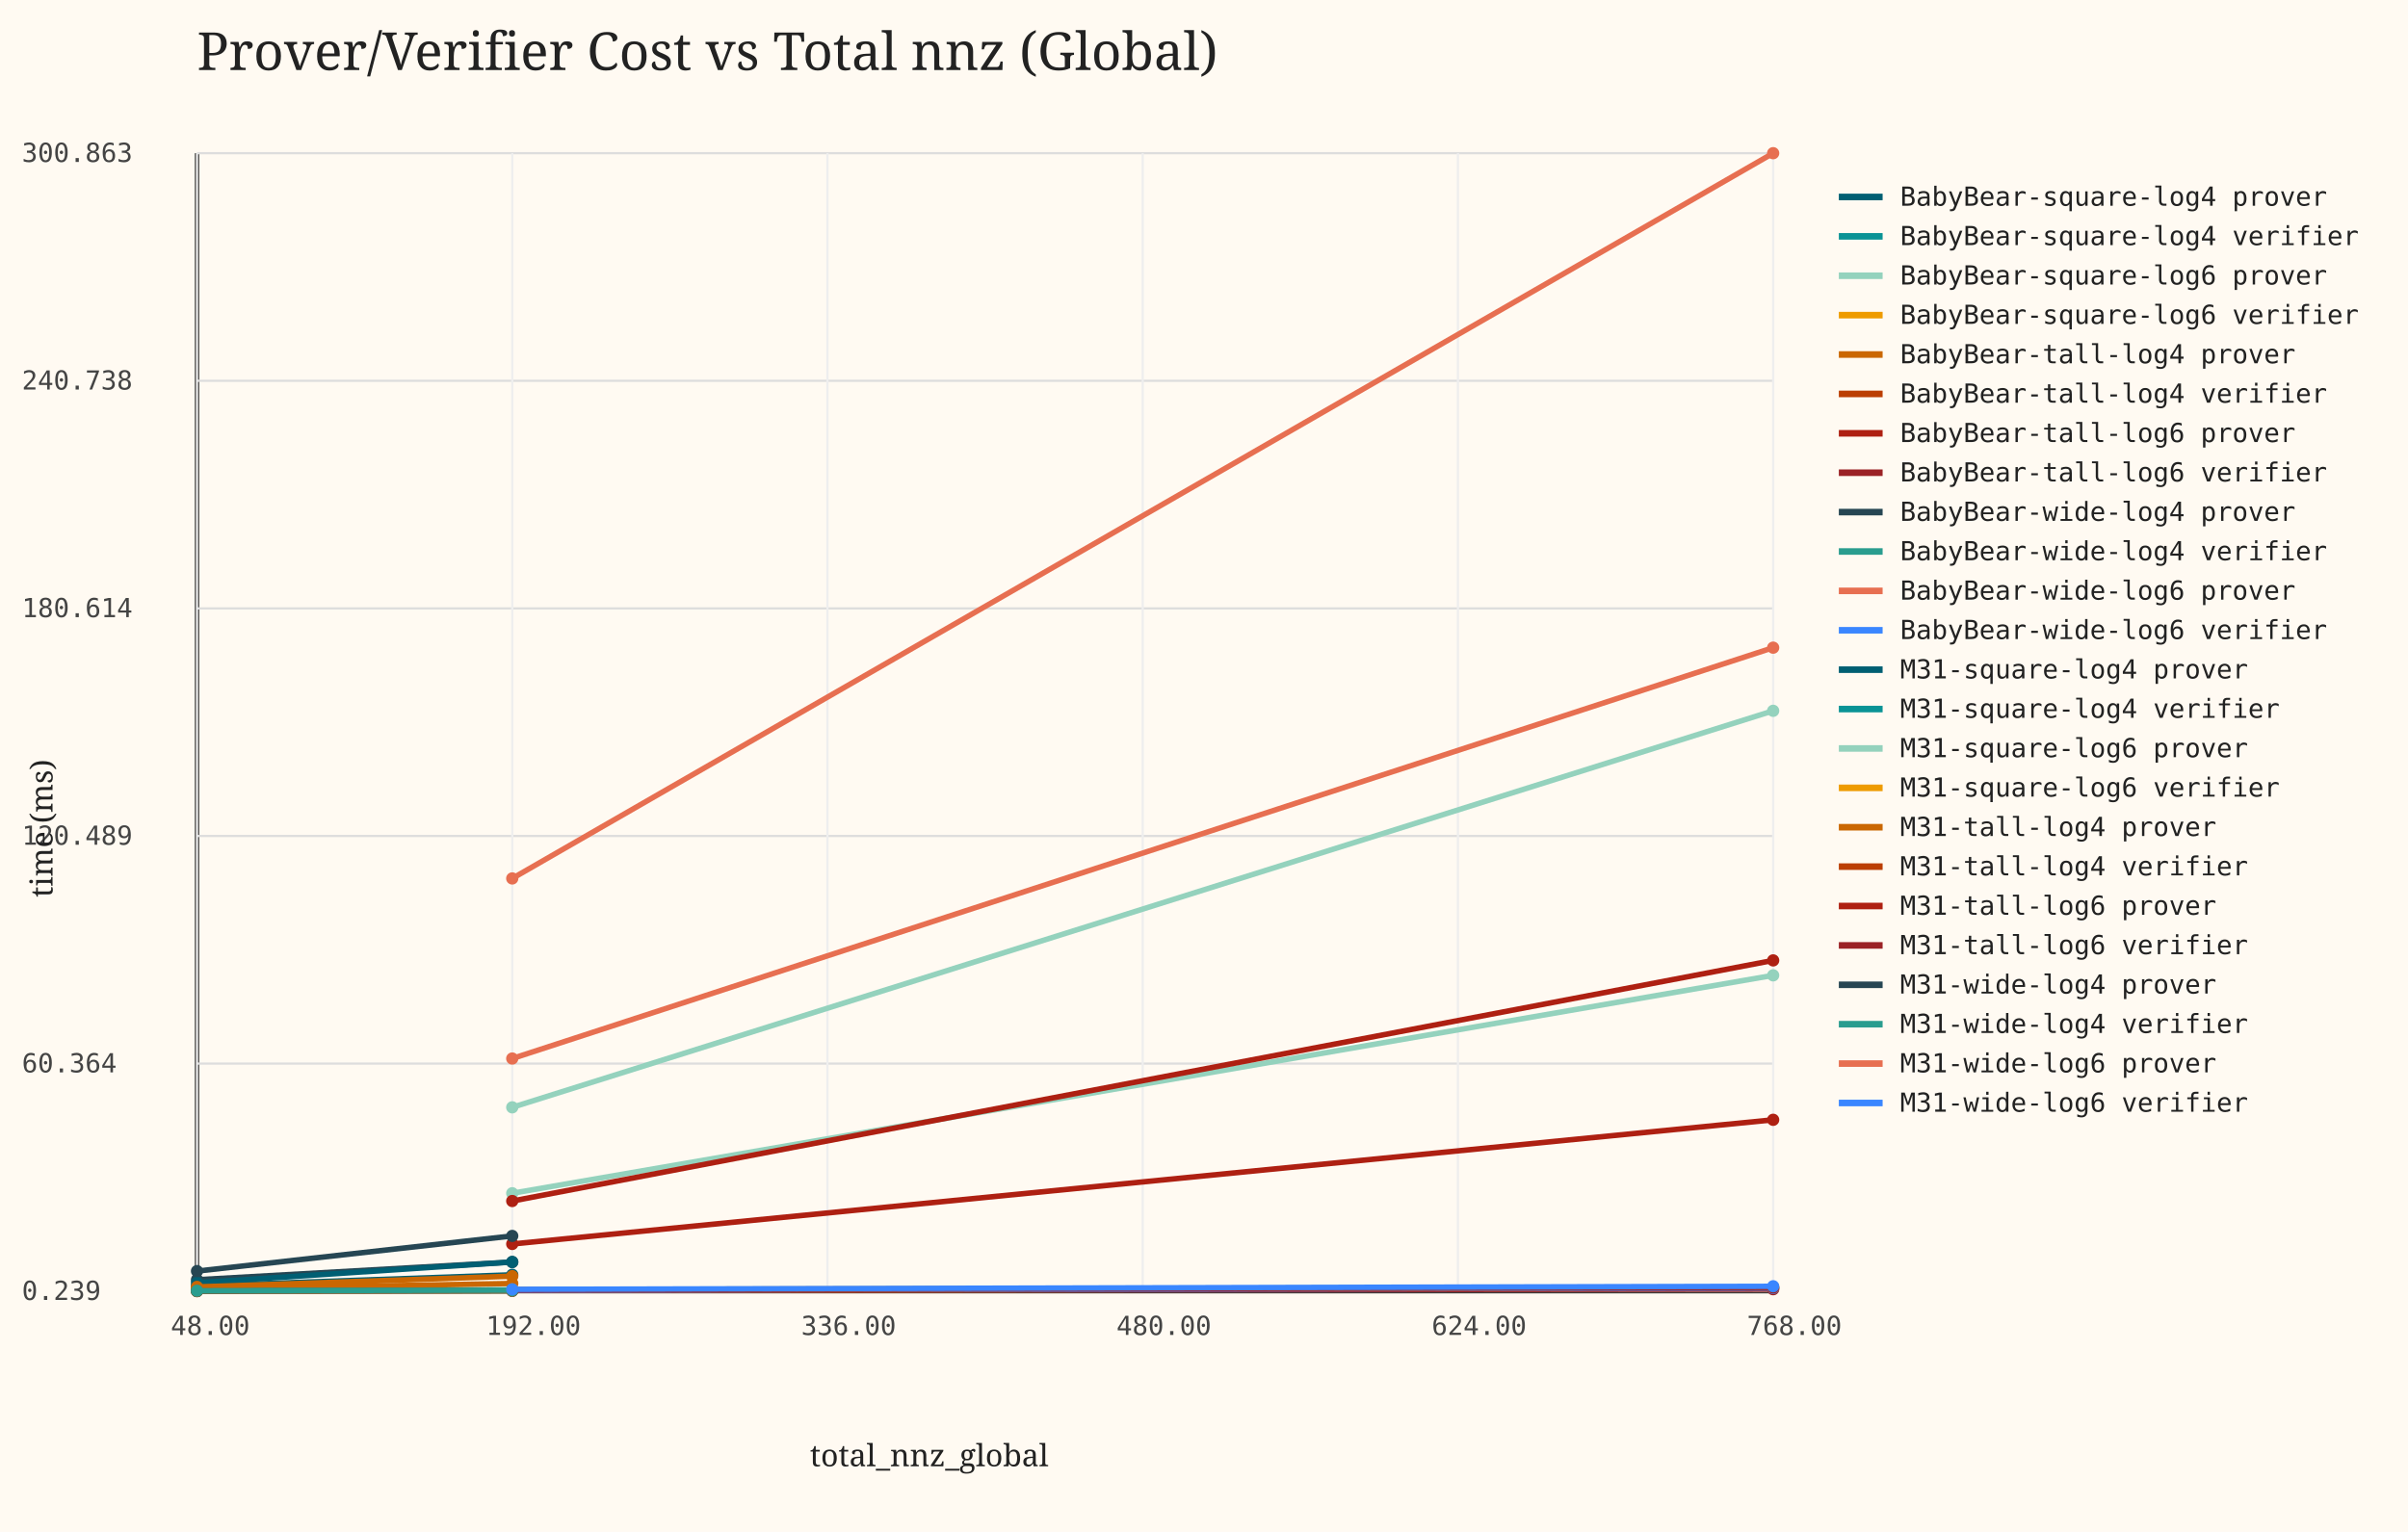
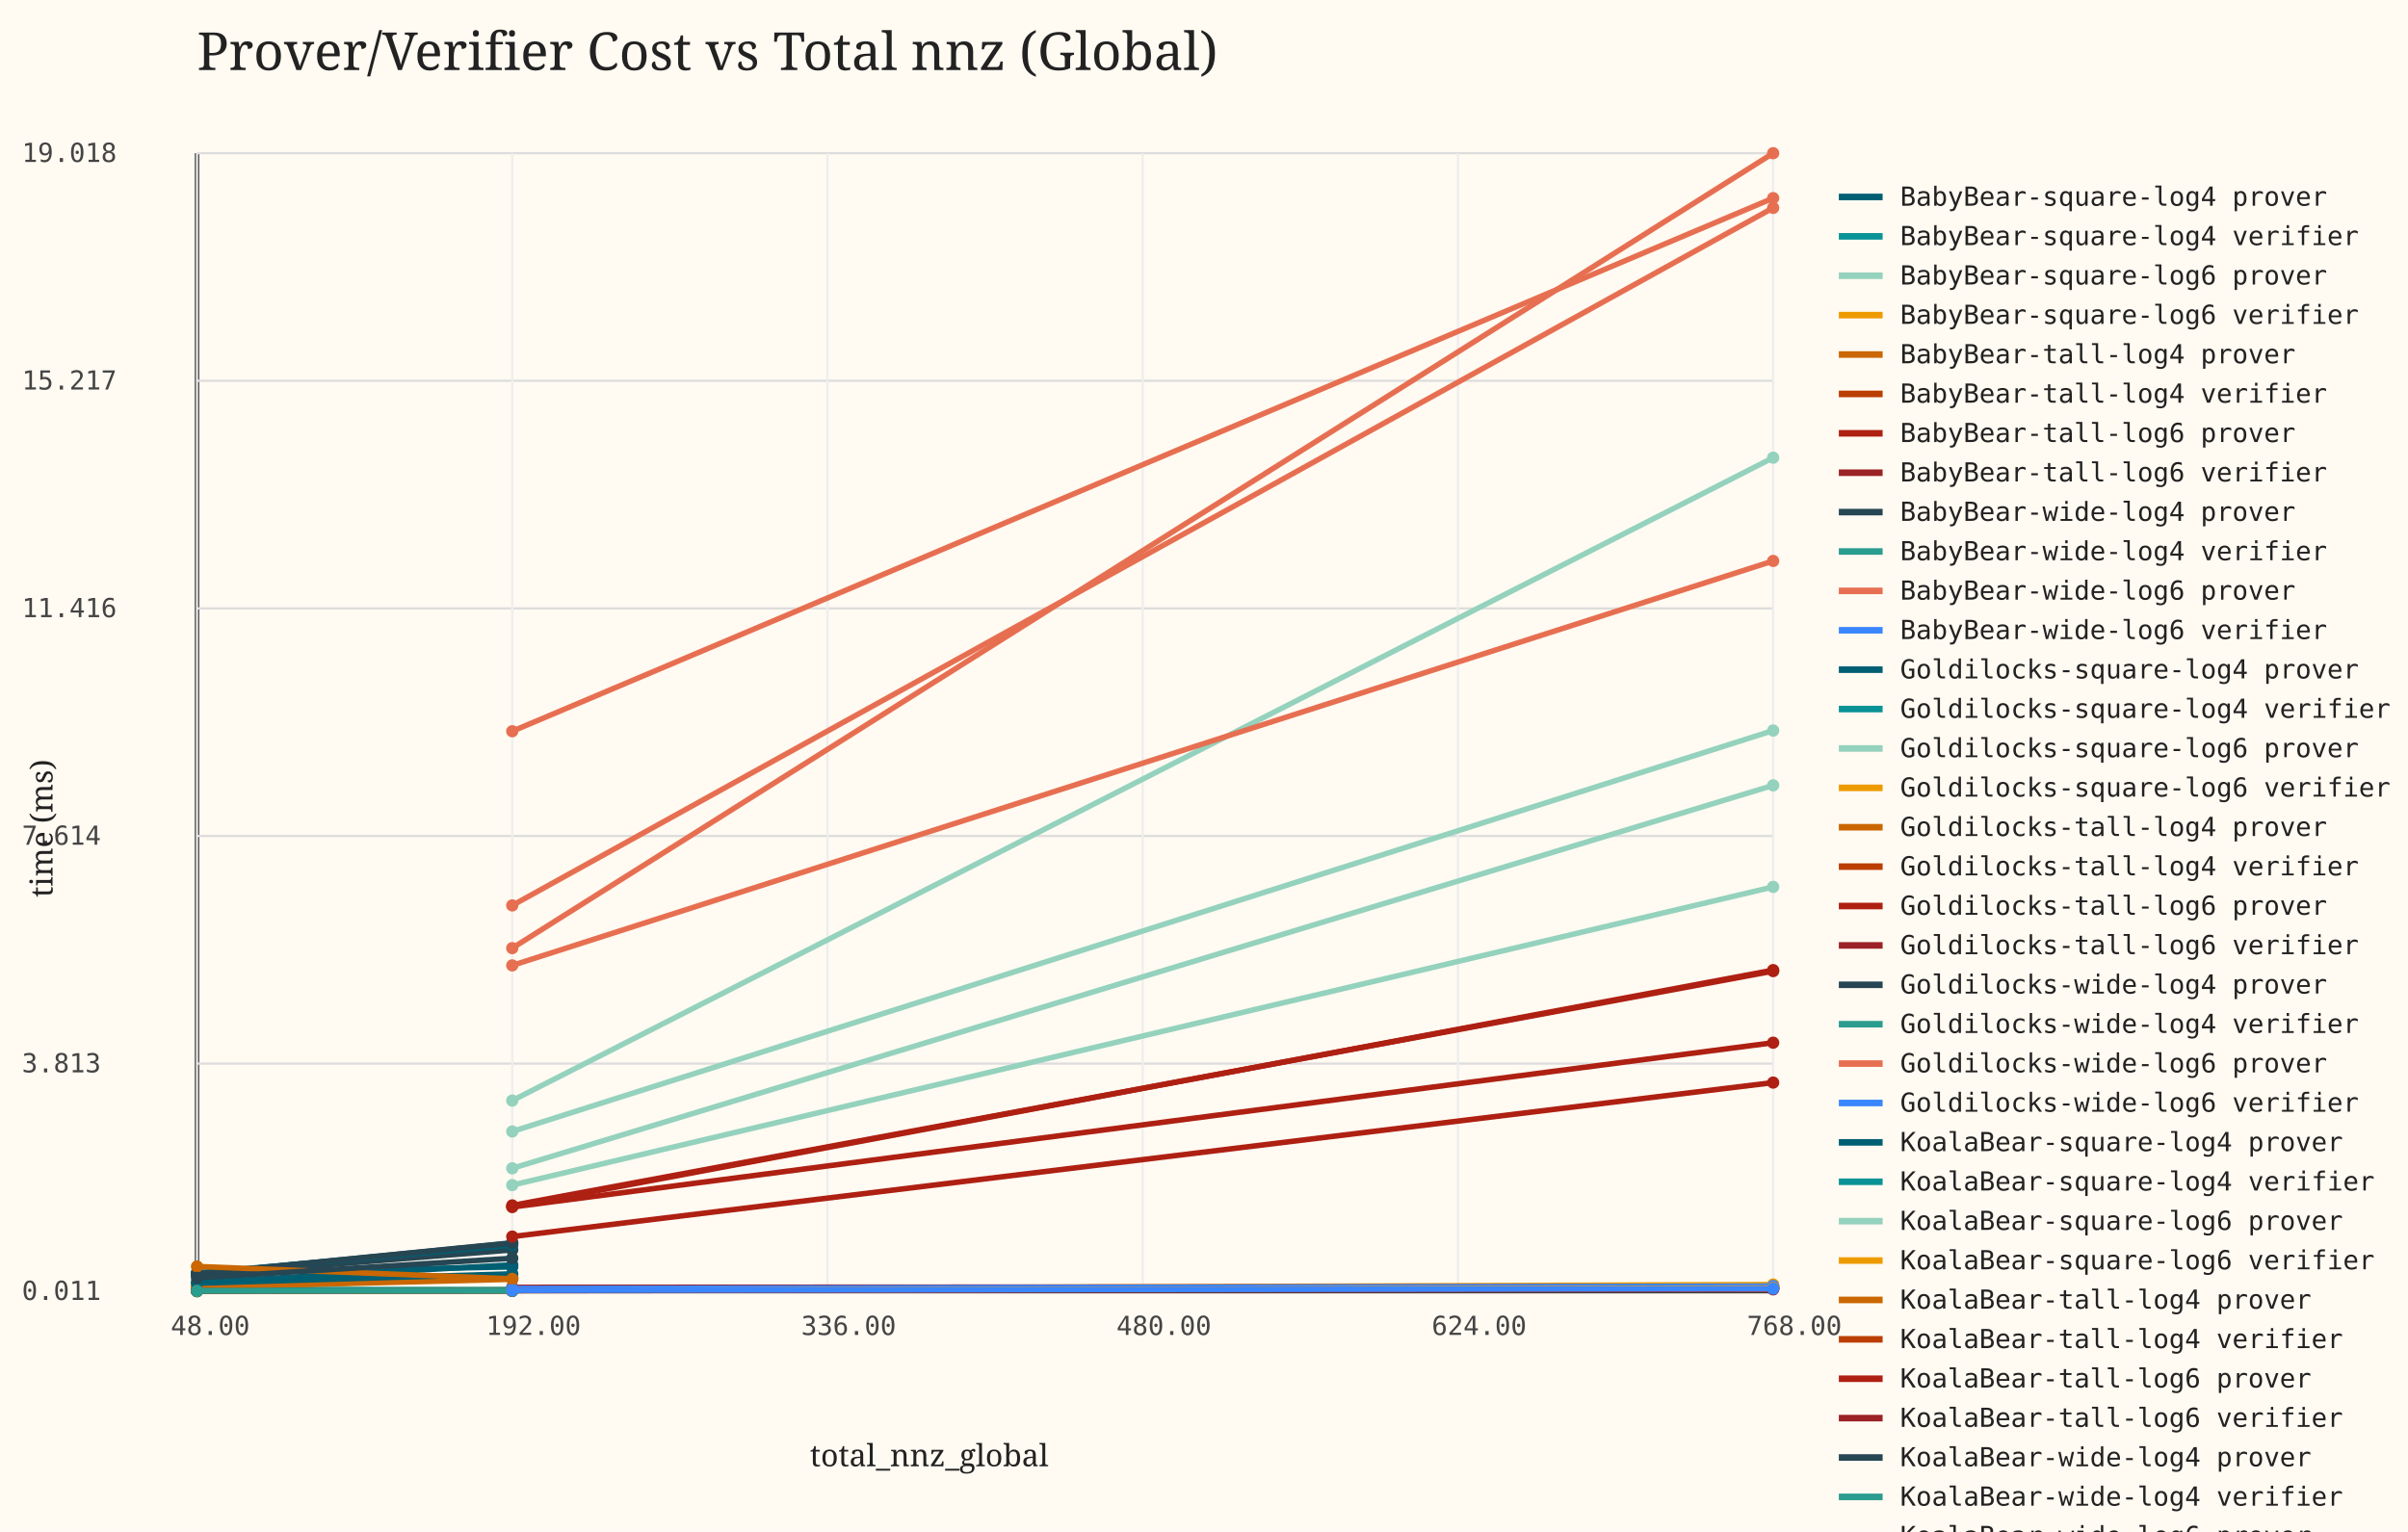
<svg xmlns="http://www.w3.org/2000/svg" width="1100" height="700" viewBox="0 0 1100 700">
  <rect x="0" y="0" width="1100" height="700" fill="#fffaf2" />
  <text x="90.0" y="32" font-size="24" fill="#222" font-family="Georgia">Prover/Verifier Cost vs Total nnz (Global)</text>
  <line x1="90" y1="70" x2="90" y2="590" stroke="#333" stroke-width="2" />
  <line x1="90" y1="590" x2="810" y2="590" stroke="#333" stroke-width="2" />
  <line x1="90" y1="590.00" x2="810" y2="590.00" stroke="#ddd" stroke-width="1" />
-   <text x="10" y="594.00" font-size="12" fill="#444" font-family="monospace">0.239</text>
+   <text x="10" y="594.00" font-size="12" fill="#444" font-family="monospace">0.011</text>
  <line x1="90" y1="486.00" x2="810" y2="486.00" stroke="#ddd" stroke-width="1" />
-   <text x="10" y="490.00" font-size="12" fill="#444" font-family="monospace">60.364</text>
+   <text x="10" y="490.00" font-size="12" fill="#444" font-family="monospace">3.813</text>
  <line x1="90" y1="382.00" x2="810" y2="382.00" stroke="#ddd" stroke-width="1" />
-   <text x="10" y="386.00" font-size="12" fill="#444" font-family="monospace">120.489</text>
+   <text x="10" y="386.00" font-size="12" fill="#444" font-family="monospace">7.614</text>
  <line x1="90" y1="278.00" x2="810" y2="278.00" stroke="#ddd" stroke-width="1" />
-   <text x="10" y="282.00" font-size="12" fill="#444" font-family="monospace">180.614</text>
+   <text x="10" y="282.00" font-size="12" fill="#444" font-family="monospace">11.416</text>
  <line x1="90" y1="174.00" x2="810" y2="174.00" stroke="#ddd" stroke-width="1" />
-   <text x="10" y="178.00" font-size="12" fill="#444" font-family="monospace">240.738</text>
+   <text x="10" y="178.00" font-size="12" fill="#444" font-family="monospace">15.217</text>
  <line x1="90" y1="70.00" x2="810" y2="70.00" stroke="#ddd" stroke-width="1" />
-   <text x="10" y="74.00" font-size="12" fill="#444" font-family="monospace">300.863</text>
+   <text x="10" y="74.00" font-size="12" fill="#444" font-family="monospace">19.018</text>
  <line x1="90.00" y1="70" x2="90.00" y2="590" stroke="#eee" stroke-width="1" />
  <text x="78.00" y="610" font-size="12" fill="#444" font-family="monospace">48.00</text>
  <line x1="234.00" y1="70" x2="234.00" y2="590" stroke="#eee" stroke-width="1" />
  <text x="222.00" y="610" font-size="12" fill="#444" font-family="monospace">192.00</text>
  <line x1="378.00" y1="70" x2="378.00" y2="590" stroke="#eee" stroke-width="1" />
  <text x="366.00" y="610" font-size="12" fill="#444" font-family="monospace">336.00</text>
  <line x1="522.00" y1="70" x2="522.00" y2="590" stroke="#eee" stroke-width="1" />
  <text x="510.00" y="610" font-size="12" fill="#444" font-family="monospace">480.00</text>
  <line x1="666.00" y1="70" x2="666.00" y2="590" stroke="#eee" stroke-width="1" />
  <text x="654.00" y="610" font-size="12" fill="#444" font-family="monospace">624.00</text>
  <line x1="810.00" y1="70" x2="810.00" y2="590" stroke="#eee" stroke-width="1" />
  <text x="798.00" y="610" font-size="12" fill="#444" font-family="monospace">768.00</text>
-   <path d="M 90.00 587.60 L 234.00 582.51" stroke="#005f73" stroke-width="2.5" fill="none" />
-   <circle cx="90.00" cy="587.60" r="2.8" fill="#005f73" />
-   <circle cx="234.00" cy="582.51" r="2.8" fill="#005f73" />
-   <path d="M 90.00 589.89 L 234.00 589.73" stroke="#0a9396" stroke-width="2.5" fill="none" />
-   <circle cx="90.00" cy="589.89" r="2.8" fill="#0a9396" />
-   <circle cx="234.00" cy="589.73" r="2.8" fill="#0a9396" />
-   <path d="M 234.00 545.25 L 810.00 445.68" stroke="#94d2bd" stroke-width="2.5" fill="none" />
-   <circle cx="234.00" cy="545.25" r="2.8" fill="#94d2bd" />
-   <circle cx="810.00" cy="445.68" r="2.8" fill="#94d2bd" />
-   <path d="M 234.00 589.58 L 810.00 588.89" stroke="#ee9b00" stroke-width="2.5" fill="none" />
+   <path d="M 90.00 585.98 L 234.00 577.95" stroke="#005f73" stroke-width="2.5" fill="none" />
+   <circle cx="90.00" cy="585.98" r="2.8" fill="#005f73" />
+   <circle cx="234.00" cy="577.95" r="2.8" fill="#005f73" />
+   <path d="M 90.00 589.84 L 234.00 589.68" stroke="#0a9396" stroke-width="2.5" fill="none" />
+   <circle cx="90.00" cy="589.84" r="2.8" fill="#0a9396" />
+   <circle cx="234.00" cy="589.68" r="2.8" fill="#0a9396" />
+   <path d="M 234.00 502.91 L 810.00 209.13" stroke="#94d2bd" stroke-width="2.5" fill="none" />
+   <circle cx="234.00" cy="502.91" r="2.8" fill="#94d2bd" />
+   <circle cx="810.00" cy="209.13" r="2.8" fill="#94d2bd" />
+   <path d="M 234.00 589.44 L 810.00 587.81" stroke="#ee9b00" stroke-width="2.5" fill="none" />
+   <circle cx="234.00" cy="589.44" r="2.8" fill="#ee9b00" />
+   <circle cx="810.00" cy="587.81" r="2.8" fill="#ee9b00" />
+   <path d="M 90.00 588.12 L 234.00 584.02" stroke="#ca6702" stroke-width="2.5" fill="none" />
+   <circle cx="90.00" cy="588.12" r="2.8" fill="#ca6702" />
+   <circle cx="234.00" cy="584.02" r="2.8" fill="#ca6702" />
+   <path d="M 90.00 589.94 L 234.00 589.78" stroke="#bb3e03" stroke-width="2.5" fill="none" />
+   <circle cx="90.00" cy="589.94" r="2.8" fill="#bb3e03" />
+   <circle cx="234.00" cy="589.78" r="2.8" fill="#bb3e03" />
+   <path d="M 234.00 551.37 L 810.00 443.29" stroke="#ae2012" stroke-width="2.5" fill="none" />
+   <circle cx="234.00" cy="551.37" r="2.8" fill="#ae2012" />
+   <circle cx="810.00" cy="443.29" r="2.8" fill="#ae2012" />
+   <path d="M 234.00 589.56 L 810.00 588.62" stroke="#9b2226" stroke-width="2.5" fill="none" />
+   <circle cx="234.00" cy="589.56" r="2.8" fill="#9b2226" />
+   <circle cx="810.00" cy="588.62" r="2.8" fill="#9b2226" />
+   <path d="M 90.00 582.15 L 234.00 567.88" stroke="#264653" stroke-width="2.5" fill="none" />
+   <circle cx="90.00" cy="582.15" r="2.8" fill="#264653" />
+   <circle cx="234.00" cy="567.88" r="2.8" fill="#264653" />
+   <path d="M 90.00 589.90 L 234.00 589.70" stroke="#2a9d8f" stroke-width="2.5" fill="none" />
+   <circle cx="90.00" cy="589.90" r="2.8" fill="#2a9d8f" />
+   <circle cx="234.00" cy="589.70" r="2.8" fill="#2a9d8f" />
+   <path d="M 234.00 334.14 L 810.00 90.53" stroke="#e76f51" stroke-width="2.5" fill="none" />
+   <circle cx="234.00" cy="334.14" r="2.8" fill="#e76f51" />
+   <circle cx="810.00" cy="90.53" r="2.8" fill="#e76f51" />
+   <path d="M 234.00 589.29 L 810.00 588.62" stroke="#3a86ff" stroke-width="2.5" fill="none" />
+   <circle cx="234.00" cy="589.29" r="2.8" fill="#3a86ff" />
+   <circle cx="810.00" cy="588.62" r="2.8" fill="#3a86ff" />
+   <path d="M 90.00 581.51 L 234.00 578.91" stroke="#005f73" stroke-width="2.5" fill="none" />
+   <circle cx="90.00" cy="581.51" r="2.8" fill="#005f73" />
+   <circle cx="234.00" cy="578.91" r="2.8" fill="#005f73" />
+   <path d="M 90.00 589.22 L 234.00 589.33" stroke="#0a9396" stroke-width="2.5" fill="none" />
+   <circle cx="90.00" cy="589.22" r="2.8" fill="#0a9396" />
+   <circle cx="234.00" cy="589.33" r="2.8" fill="#0a9396" />
+   <path d="M 234.00 533.86 L 810.00 358.86" stroke="#94d2bd" stroke-width="2.5" fill="none" />
+   <circle cx="234.00" cy="533.86" r="2.8" fill="#94d2bd" />
+   <circle cx="810.00" cy="358.86" r="2.8" fill="#94d2bd" />
+   <path d="M 234.00 589.02 L 810.00 586.96" stroke="#ee9b00" stroke-width="2.5" fill="none" />
+   <circle cx="234.00" cy="589.02" r="2.8" fill="#ee9b00" />
+   <circle cx="810.00" cy="586.96" r="2.8" fill="#ee9b00" />
+   <path d="M 90.00 588.20 L 234.00 584.56" stroke="#ca6702" stroke-width="2.5" fill="none" />
+   <circle cx="90.00" cy="588.20" r="2.8" fill="#ca6702" />
+   <circle cx="234.00" cy="584.56" r="2.8" fill="#ca6702" />
+   <path d="M 90.00 589.68 L 234.00 589.50" stroke="#bb3e03" stroke-width="2.5" fill="none" />
+   <circle cx="90.00" cy="589.68" r="2.8" fill="#bb3e03" />
+   <circle cx="234.00" cy="589.50" r="2.8" fill="#bb3e03" />
+   <path d="M 234.00 551.54 L 810.00 476.46" stroke="#ae2012" stroke-width="2.5" fill="none" />
+   <circle cx="234.00" cy="551.54" r="2.8" fill="#ae2012" />
+   <circle cx="810.00" cy="476.46" r="2.8" fill="#ae2012" />
+   <path d="M 234.00 588.23 L 810.00 587.96" stroke="#9b2226" stroke-width="2.5" fill="none" />
+   <circle cx="234.00" cy="588.23" r="2.8" fill="#9b2226" />
+   <circle cx="810.00" cy="587.96" r="2.8" fill="#9b2226" />
+   <path d="M 90.00 582.74 L 234.00 571.13" stroke="#264653" stroke-width="2.5" fill="none" />
+   <circle cx="90.00" cy="582.74" r="2.8" fill="#264653" />
+   <circle cx="234.00" cy="571.13" r="2.8" fill="#264653" />
+   <path d="M 90.00 589.49 L 234.00 589.30" stroke="#2a9d8f" stroke-width="2.5" fill="none" />
+   <circle cx="90.00" cy="589.49" r="2.8" fill="#2a9d8f" />
+   <circle cx="234.00" cy="589.30" r="2.8" fill="#2a9d8f" />
+   <path d="M 234.00 433.25 L 810.00 70.00" stroke="#e76f51" stroke-width="2.5" fill="none" />
+   <circle cx="234.00" cy="433.25" r="2.8" fill="#e76f51" />
+   <circle cx="810.00" cy="70.00" r="2.8" fill="#e76f51" />
+   <path d="M 234.00 588.75 L 810.00 587.66" stroke="#3a86ff" stroke-width="2.5" fill="none" />
+   <circle cx="234.00" cy="588.75" r="2.8" fill="#3a86ff" />
+   <circle cx="810.00" cy="587.66" r="2.8" fill="#3a86ff" />
+   <path d="M 90.00 581.66 L 234.00 568.95" stroke="#005f73" stroke-width="2.5" fill="none" />
+   <circle cx="90.00" cy="581.66" r="2.8" fill="#005f73" />
+   <circle cx="234.00" cy="568.95" r="2.8" fill="#005f73" />
+   <path d="M 90.00 589.57 L 234.00 589.74" stroke="#0a9396" stroke-width="2.5" fill="none" />
+   <circle cx="90.00" cy="589.57" r="2.8" fill="#0a9396" />
+   <circle cx="234.00" cy="589.74" r="2.8" fill="#0a9396" />
+   <path d="M 234.00 517.02 L 810.00 333.81" stroke="#94d2bd" stroke-width="2.5" fill="none" />
+   <circle cx="234.00" cy="517.02" r="2.8" fill="#94d2bd" />
+   <circle cx="810.00" cy="333.81" r="2.8" fill="#94d2bd" />
+   <path d="M 234.00 589.58 L 810.00 588.73" stroke="#ee9b00" stroke-width="2.5" fill="none" />
  <circle cx="234.00" cy="589.58" r="2.8" fill="#ee9b00" />
-   <circle cx="810.00" cy="588.89" r="2.8" fill="#ee9b00" />
-   <path d="M 90.00 588.98 L 234.00 586.49" stroke="#ca6702" stroke-width="2.5" fill="none" />
-   <circle cx="90.00" cy="588.98" r="2.8" fill="#ca6702" />
-   <circle cx="234.00" cy="586.49" r="2.8" fill="#ca6702" />
+   <circle cx="810.00" cy="588.73" r="2.8" fill="#ee9b00" />
+   <path d="M 90.00 588.28 L 234.00 583.92" stroke="#ca6702" stroke-width="2.5" fill="none" />
+   <circle cx="90.00" cy="588.28" r="2.8" fill="#ca6702" />
+   <circle cx="234.00" cy="583.92" r="2.8" fill="#ca6702" />
+   <path d="M 90.00 589.97 L 234.00 589.77" stroke="#bb3e03" stroke-width="2.5" fill="none" />
+   <circle cx="90.00" cy="589.97" r="2.8" fill="#bb3e03" />
+   <circle cx="234.00" cy="589.77" r="2.8" fill="#bb3e03" />
+   <path d="M 234.00 550.81 L 810.00 443.74" stroke="#ae2012" stroke-width="2.5" fill="none" />
+   <circle cx="234.00" cy="550.81" r="2.8" fill="#ae2012" />
+   <circle cx="810.00" cy="443.74" r="2.8" fill="#ae2012" />
+   <path d="M 234.00 589.64 L 810.00 588.82" stroke="#9b2226" stroke-width="2.5" fill="none" />
+   <circle cx="234.00" cy="589.64" r="2.8" fill="#9b2226" />
+   <circle cx="810.00" cy="588.82" r="2.8" fill="#9b2226" />
+   <path d="M 90.00 582.08 L 234.00 568.06" stroke="#264653" stroke-width="2.5" fill="none" />
+   <circle cx="90.00" cy="582.08" r="2.8" fill="#264653" />
+   <circle cx="234.00" cy="568.06" r="2.8" fill="#264653" />
+   <path d="M 90.00 589.86 L 234.00 589.72" stroke="#2a9d8f" stroke-width="2.5" fill="none" />
+   <circle cx="90.00" cy="589.86" r="2.8" fill="#2a9d8f" />
+   <circle cx="234.00" cy="589.72" r="2.8" fill="#2a9d8f" />
+   <path d="M 234.00 413.73 L 810.00 94.98" stroke="#e76f51" stroke-width="2.5" fill="none" />
+   <circle cx="234.00" cy="413.73" r="2.8" fill="#e76f51" />
+   <circle cx="810.00" cy="94.98" r="2.8" fill="#e76f51" />
+   <path d="M 234.00 589.51 L 810.00 588.67" stroke="#3a86ff" stroke-width="2.5" fill="none" />
+   <circle cx="234.00" cy="589.51" r="2.8" fill="#3a86ff" />
+   <circle cx="810.00" cy="588.67" r="2.8" fill="#3a86ff" />
+   <path d="M 90.00 586.35 L 234.00 582.06" stroke="#005f73" stroke-width="2.5" fill="none" />
+   <circle cx="90.00" cy="586.35" r="2.8" fill="#005f73" />
+   <circle cx="234.00" cy="582.06" r="2.8" fill="#005f73" />
+   <path d="M 90.00 589.79 L 234.00 589.86" stroke="#0a9396" stroke-width="2.5" fill="none" />
+   <circle cx="90.00" cy="589.79" r="2.8" fill="#0a9396" />
+   <circle cx="234.00" cy="589.86" r="2.8" fill="#0a9396" />
+   <path d="M 234.00 541.53 L 810.00 405.26" stroke="#94d2bd" stroke-width="2.5" fill="none" />
+   <circle cx="234.00" cy="541.53" r="2.8" fill="#94d2bd" />
+   <circle cx="810.00" cy="405.26" r="2.8" fill="#94d2bd" />
+   <path d="M 234.00 589.72 L 810.00 588.55" stroke="#ee9b00" stroke-width="2.5" fill="none" />
+   <circle cx="234.00" cy="589.72" r="2.8" fill="#ee9b00" />
+   <circle cx="810.00" cy="588.55" r="2.8" fill="#ee9b00" />
+   <path d="M 90.00 578.71 L 234.00 584.36" stroke="#ca6702" stroke-width="2.5" fill="none" />
+   <circle cx="90.00" cy="578.71" r="2.8" fill="#ca6702" />
+   <circle cx="234.00" cy="584.36" r="2.8" fill="#ca6702" />
  <path d="M 90.00 590.00 L 234.00 589.87" stroke="#bb3e03" stroke-width="2.5" fill="none" />
  <circle cx="90.00" cy="590.00" r="2.8" fill="#bb3e03" />
  <circle cx="234.00" cy="589.87" r="2.8" fill="#bb3e03" />
-   <path d="M 234.00 568.43 L 810.00 511.69" stroke="#ae2012" stroke-width="2.5" fill="none" />
-   <circle cx="234.00" cy="568.43" r="2.8" fill="#ae2012" />
-   <circle cx="810.00" cy="511.69" r="2.8" fill="#ae2012" />
-   <path d="M 234.00 589.64 L 810.00 589.09" stroke="#9b2226" stroke-width="2.5" fill="none" />
-   <circle cx="234.00" cy="589.64" r="2.8" fill="#9b2226" />
-   <circle cx="810.00" cy="589.09" r="2.8" fill="#9b2226" />
-   <path d="M 90.00 584.76 L 234.00 576.67" stroke="#264653" stroke-width="2.5" fill="none" />
-   <circle cx="90.00" cy="584.76" r="2.8" fill="#264653" />
-   <circle cx="234.00" cy="576.67" r="2.8" fill="#264653" />
-   <path d="M 90.00 589.90 L 234.00 589.77" stroke="#2a9d8f" stroke-width="2.5" fill="none" />
-   <circle cx="90.00" cy="589.90" r="2.8" fill="#2a9d8f" />
-   <circle cx="234.00" cy="589.77" r="2.8" fill="#2a9d8f" />
-   <path d="M 234.00 483.69 L 810.00 295.95" stroke="#e76f51" stroke-width="2.5" fill="none" />
-   <circle cx="234.00" cy="483.69" r="2.8" fill="#e76f51" />
-   <circle cx="810.00" cy="295.95" r="2.8" fill="#e76f51" />
-   <path d="M 234.00 589.48 L 810.00 588.55" stroke="#3a86ff" stroke-width="2.5" fill="none" />
-   <circle cx="234.00" cy="589.48" r="2.8" fill="#3a86ff" />
-   <circle cx="810.00" cy="588.55" r="2.8" fill="#3a86ff" />
-   <path d="M 90.00 586.16 L 234.00 576.67" stroke="#005f73" stroke-width="2.5" fill="none" />
-   <circle cx="90.00" cy="586.16" r="2.8" fill="#005f73" />
-   <circle cx="234.00" cy="576.67" r="2.8" fill="#005f73" />
-   <path d="M 90.00 589.85 L 234.00 589.39" stroke="#0a9396" stroke-width="2.5" fill="none" />
-   <circle cx="90.00" cy="589.85" r="2.8" fill="#0a9396" />
-   <circle cx="234.00" cy="589.39" r="2.8" fill="#0a9396" />
-   <path d="M 234.00 505.99 L 810.00 324.80" stroke="#94d2bd" stroke-width="2.5" fill="none" />
-   <circle cx="234.00" cy="505.99" r="2.8" fill="#94d2bd" />
-   <circle cx="810.00" cy="324.80" r="2.8" fill="#94d2bd" />
-   <path d="M 234.00 589.23 L 810.00 588.22" stroke="#ee9b00" stroke-width="2.5" fill="none" />
-   <circle cx="234.00" cy="589.23" r="2.8" fill="#ee9b00" />
-   <circle cx="810.00" cy="588.22" r="2.8" fill="#ee9b00" />
-   <path d="M 90.00 588.04 L 234.00 583.14" stroke="#ca6702" stroke-width="2.5" fill="none" />
-   <circle cx="90.00" cy="588.04" r="2.8" fill="#ca6702" />
-   <circle cx="234.00" cy="583.14" r="2.8" fill="#ca6702" />
-   <path d="M 90.00 589.89 L 234.00 589.67" stroke="#bb3e03" stroke-width="2.5" fill="none" />
-   <circle cx="90.00" cy="589.89" r="2.8" fill="#bb3e03" />
-   <circle cx="234.00" cy="589.67" r="2.8" fill="#bb3e03" />
-   <path d="M 234.00 548.80 L 810.00 438.85" stroke="#ae2012" stroke-width="2.5" fill="none" />
-   <circle cx="234.00" cy="548.80" r="2.8" fill="#ae2012" />
-   <circle cx="810.00" cy="438.85" r="2.8" fill="#ae2012" />
-   <path d="M 234.00 589.39 L 810.00 588.29" stroke="#9b2226" stroke-width="2.5" fill="none" />
-   <circle cx="234.00" cy="589.39" r="2.8" fill="#9b2226" />
-   <circle cx="810.00" cy="588.29" r="2.8" fill="#9b2226" />
-   <path d="M 90.00 580.82 L 234.00 564.75" stroke="#264653" stroke-width="2.5" fill="none" />
-   <circle cx="90.00" cy="580.82" r="2.8" fill="#264653" />
-   <circle cx="234.00" cy="564.75" r="2.8" fill="#264653" />
-   <path d="M 90.00 589.79 L 234.00 589.55" stroke="#2a9d8f" stroke-width="2.5" fill="none" />
-   <circle cx="90.00" cy="589.79" r="2.8" fill="#2a9d8f" />
-   <circle cx="234.00" cy="589.55" r="2.8" fill="#2a9d8f" />
-   <path d="M 234.00 401.40 L 810.00 70.00" stroke="#e76f51" stroke-width="2.5" fill="none" />
-   <circle cx="234.00" cy="401.40" r="2.8" fill="#e76f51" />
-   <circle cx="810.00" cy="70.00" r="2.8" fill="#e76f51" />
-   <path d="M 234.00 589.15 L 810.00 587.76" stroke="#3a86ff" stroke-width="2.5" fill="none" />
-   <circle cx="234.00" cy="589.15" r="2.8" fill="#3a86ff" />
-   <circle cx="810.00" cy="587.76" r="2.8" fill="#3a86ff" />
+   <path d="M 234.00 565.05 L 810.00 494.68" stroke="#ae2012" stroke-width="2.5" fill="none" />
+   <circle cx="234.00" cy="565.05" r="2.8" fill="#ae2012" />
+   <circle cx="810.00" cy="494.68" r="2.8" fill="#ae2012" />
+   <path d="M 234.00 589.75 L 810.00 589.17" stroke="#9b2226" stroke-width="2.5" fill="none" />
+   <circle cx="234.00" cy="589.75" r="2.8" fill="#9b2226" />
+   <circle cx="810.00" cy="589.17" r="2.8" fill="#9b2226" />
+   <path d="M 90.00 583.91 L 234.00 574.95" stroke="#264653" stroke-width="2.5" fill="none" />
+   <circle cx="90.00" cy="583.91" r="2.8" fill="#264653" />
+   <circle cx="234.00" cy="574.95" r="2.8" fill="#264653" />
+   <path d="M 90.00 589.95 L 234.00 589.82" stroke="#2a9d8f" stroke-width="2.5" fill="none" />
+   <circle cx="90.00" cy="589.95" r="2.8" fill="#2a9d8f" />
+   <circle cx="234.00" cy="589.82" r="2.8" fill="#2a9d8f" />
+   <path d="M 234.00 441.14 L 810.00 256.32" stroke="#e76f51" stroke-width="2.5" fill="none" />
+   <circle cx="234.00" cy="441.14" r="2.8" fill="#e76f51" />
+   <circle cx="810.00" cy="256.32" r="2.8" fill="#e76f51" />
+   <path d="M 234.00 589.62 L 810.00 588.85" stroke="#3a86ff" stroke-width="2.5" fill="none" />
+   <circle cx="234.00" cy="589.62" r="2.8" fill="#3a86ff" />
+   <circle cx="810.00" cy="588.85" r="2.8" fill="#3a86ff" />
  <line x1="840" y1="90" x2="860" y2="90" stroke="#005f73" stroke-width="3" />
  <text x="868" y="94" font-size="12" fill="#222" font-family="monospace">BabyBear-square-log4 prover</text>
  <line x1="840" y1="108" x2="860" y2="108" stroke="#0a9396" stroke-width="3" />
  <text x="868" y="112" font-size="12" fill="#222" font-family="monospace">BabyBear-square-log4 verifier</text>
  <line x1="840" y1="126" x2="860" y2="126" stroke="#94d2bd" stroke-width="3" />
  <text x="868" y="130" font-size="12" fill="#222" font-family="monospace">BabyBear-square-log6 prover</text>
  <line x1="840" y1="144" x2="860" y2="144" stroke="#ee9b00" stroke-width="3" />
  <text x="868" y="148" font-size="12" fill="#222" font-family="monospace">BabyBear-square-log6 verifier</text>
  <line x1="840" y1="162" x2="860" y2="162" stroke="#ca6702" stroke-width="3" />
  <text x="868" y="166" font-size="12" fill="#222" font-family="monospace">BabyBear-tall-log4 prover</text>
  <line x1="840" y1="180" x2="860" y2="180" stroke="#bb3e03" stroke-width="3" />
  <text x="868" y="184" font-size="12" fill="#222" font-family="monospace">BabyBear-tall-log4 verifier</text>
  <line x1="840" y1="198" x2="860" y2="198" stroke="#ae2012" stroke-width="3" />
  <text x="868" y="202" font-size="12" fill="#222" font-family="monospace">BabyBear-tall-log6 prover</text>
  <line x1="840" y1="216" x2="860" y2="216" stroke="#9b2226" stroke-width="3" />
  <text x="868" y="220" font-size="12" fill="#222" font-family="monospace">BabyBear-tall-log6 verifier</text>
  <line x1="840" y1="234" x2="860" y2="234" stroke="#264653" stroke-width="3" />
  <text x="868" y="238" font-size="12" fill="#222" font-family="monospace">BabyBear-wide-log4 prover</text>
  <line x1="840" y1="252" x2="860" y2="252" stroke="#2a9d8f" stroke-width="3" />
  <text x="868" y="256" font-size="12" fill="#222" font-family="monospace">BabyBear-wide-log4 verifier</text>
  <line x1="840" y1="270" x2="860" y2="270" stroke="#e76f51" stroke-width="3" />
  <text x="868" y="274" font-size="12" fill="#222" font-family="monospace">BabyBear-wide-log6 prover</text>
  <line x1="840" y1="288" x2="860" y2="288" stroke="#3a86ff" stroke-width="3" />
  <text x="868" y="292" font-size="12" fill="#222" font-family="monospace">BabyBear-wide-log6 verifier</text>
  <line x1="840" y1="306" x2="860" y2="306" stroke="#005f73" stroke-width="3" />
-   <text x="868" y="310" font-size="12" fill="#222" font-family="monospace">M31-square-log4 prover</text>
+   <text x="868" y="310" font-size="12" fill="#222" font-family="monospace">Goldilocks-square-log4 prover</text>
  <line x1="840" y1="324" x2="860" y2="324" stroke="#0a9396" stroke-width="3" />
-   <text x="868" y="328" font-size="12" fill="#222" font-family="monospace">M31-square-log4 verifier</text>
+   <text x="868" y="328" font-size="12" fill="#222" font-family="monospace">Goldilocks-square-log4 verifier</text>
  <line x1="840" y1="342" x2="860" y2="342" stroke="#94d2bd" stroke-width="3" />
-   <text x="868" y="346" font-size="12" fill="#222" font-family="monospace">M31-square-log6 prover</text>
+   <text x="868" y="346" font-size="12" fill="#222" font-family="monospace">Goldilocks-square-log6 prover</text>
  <line x1="840" y1="360" x2="860" y2="360" stroke="#ee9b00" stroke-width="3" />
-   <text x="868" y="364" font-size="12" fill="#222" font-family="monospace">M31-square-log6 verifier</text>
+   <text x="868" y="364" font-size="12" fill="#222" font-family="monospace">Goldilocks-square-log6 verifier</text>
  <line x1="840" y1="378" x2="860" y2="378" stroke="#ca6702" stroke-width="3" />
-   <text x="868" y="382" font-size="12" fill="#222" font-family="monospace">M31-tall-log4 prover</text>
+   <text x="868" y="382" font-size="12" fill="#222" font-family="monospace">Goldilocks-tall-log4 prover</text>
  <line x1="840" y1="396" x2="860" y2="396" stroke="#bb3e03" stroke-width="3" />
-   <text x="868" y="400" font-size="12" fill="#222" font-family="monospace">M31-tall-log4 verifier</text>
+   <text x="868" y="400" font-size="12" fill="#222" font-family="monospace">Goldilocks-tall-log4 verifier</text>
  <line x1="840" y1="414" x2="860" y2="414" stroke="#ae2012" stroke-width="3" />
-   <text x="868" y="418" font-size="12" fill="#222" font-family="monospace">M31-tall-log6 prover</text>
+   <text x="868" y="418" font-size="12" fill="#222" font-family="monospace">Goldilocks-tall-log6 prover</text>
  <line x1="840" y1="432" x2="860" y2="432" stroke="#9b2226" stroke-width="3" />
-   <text x="868" y="436" font-size="12" fill="#222" font-family="monospace">M31-tall-log6 verifier</text>
+   <text x="868" y="436" font-size="12" fill="#222" font-family="monospace">Goldilocks-tall-log6 verifier</text>
  <line x1="840" y1="450" x2="860" y2="450" stroke="#264653" stroke-width="3" />
-   <text x="868" y="454" font-size="12" fill="#222" font-family="monospace">M31-wide-log4 prover</text>
+   <text x="868" y="454" font-size="12" fill="#222" font-family="monospace">Goldilocks-wide-log4 prover</text>
  <line x1="840" y1="468" x2="860" y2="468" stroke="#2a9d8f" stroke-width="3" />
-   <text x="868" y="472" font-size="12" fill="#222" font-family="monospace">M31-wide-log4 verifier</text>
+   <text x="868" y="472" font-size="12" fill="#222" font-family="monospace">Goldilocks-wide-log4 verifier</text>
  <line x1="840" y1="486" x2="860" y2="486" stroke="#e76f51" stroke-width="3" />
-   <text x="868" y="490" font-size="12" fill="#222" font-family="monospace">M31-wide-log6 prover</text>
+   <text x="868" y="490" font-size="12" fill="#222" font-family="monospace">Goldilocks-wide-log6 prover</text>
  <line x1="840" y1="504" x2="860" y2="504" stroke="#3a86ff" stroke-width="3" />
-   <text x="868" y="508" font-size="12" fill="#222" font-family="monospace">M31-wide-log6 verifier</text>
+   <text x="868" y="508" font-size="12" fill="#222" font-family="monospace">Goldilocks-wide-log6 verifier</text>
+   <line x1="840" y1="522" x2="860" y2="522" stroke="#005f73" stroke-width="3" />
+   <text x="868" y="526" font-size="12" fill="#222" font-family="monospace">KoalaBear-square-log4 prover</text>
+   <line x1="840" y1="540" x2="860" y2="540" stroke="#0a9396" stroke-width="3" />
+   <text x="868" y="544" font-size="12" fill="#222" font-family="monospace">KoalaBear-square-log4 verifier</text>
+   <line x1="840" y1="558" x2="860" y2="558" stroke="#94d2bd" stroke-width="3" />
+   <text x="868" y="562" font-size="12" fill="#222" font-family="monospace">KoalaBear-square-log6 prover</text>
+   <line x1="840" y1="576" x2="860" y2="576" stroke="#ee9b00" stroke-width="3" />
+   <text x="868" y="580" font-size="12" fill="#222" font-family="monospace">KoalaBear-square-log6 verifier</text>
+   <line x1="840" y1="594" x2="860" y2="594" stroke="#ca6702" stroke-width="3" />
+   <text x="868" y="598" font-size="12" fill="#222" font-family="monospace">KoalaBear-tall-log4 prover</text>
+   <line x1="840" y1="612" x2="860" y2="612" stroke="#bb3e03" stroke-width="3" />
+   <text x="868" y="616" font-size="12" fill="#222" font-family="monospace">KoalaBear-tall-log4 verifier</text>
+   <line x1="840" y1="630" x2="860" y2="630" stroke="#ae2012" stroke-width="3" />
+   <text x="868" y="634" font-size="12" fill="#222" font-family="monospace">KoalaBear-tall-log6 prover</text>
+   <line x1="840" y1="648" x2="860" y2="648" stroke="#9b2226" stroke-width="3" />
+   <text x="868" y="652" font-size="12" fill="#222" font-family="monospace">KoalaBear-tall-log6 verifier</text>
+   <line x1="840" y1="666" x2="860" y2="666" stroke="#264653" stroke-width="3" />
+   <text x="868" y="670" font-size="12" fill="#222" font-family="monospace">KoalaBear-wide-log4 prover</text>
+   <line x1="840" y1="684" x2="860" y2="684" stroke="#2a9d8f" stroke-width="3" />
+   <text x="868" y="688" font-size="12" fill="#222" font-family="monospace">KoalaBear-wide-log4 verifier</text>
+   <line x1="840" y1="702" x2="860" y2="702" stroke="#e76f51" stroke-width="3" />
+   <text x="868" y="706" font-size="12" fill="#222" font-family="monospace">KoalaBear-wide-log6 prover</text>
+   <line x1="840" y1="720" x2="860" y2="720" stroke="#3a86ff" stroke-width="3" />
+   <text x="868" y="724" font-size="12" fill="#222" font-family="monospace">KoalaBear-wide-log6 verifier</text>
+   <line x1="840" y1="738" x2="860" y2="738" stroke="#005f73" stroke-width="3" />
+   <text x="868" y="742" font-size="12" fill="#222" font-family="monospace">M31-square-log4 prover</text>
+   <line x1="840" y1="756" x2="860" y2="756" stroke="#0a9396" stroke-width="3" />
+   <text x="868" y="760" font-size="12" fill="#222" font-family="monospace">M31-square-log4 verifier</text>
+   <line x1="840" y1="774" x2="860" y2="774" stroke="#94d2bd" stroke-width="3" />
+   <text x="868" y="778" font-size="12" fill="#222" font-family="monospace">M31-square-log6 prover</text>
+   <line x1="840" y1="792" x2="860" y2="792" stroke="#ee9b00" stroke-width="3" />
+   <text x="868" y="796" font-size="12" fill="#222" font-family="monospace">M31-square-log6 verifier</text>
+   <line x1="840" y1="810" x2="860" y2="810" stroke="#ca6702" stroke-width="3" />
+   <text x="868" y="814" font-size="12" fill="#222" font-family="monospace">M31-tall-log4 prover</text>
+   <line x1="840" y1="828" x2="860" y2="828" stroke="#bb3e03" stroke-width="3" />
+   <text x="868" y="832" font-size="12" fill="#222" font-family="monospace">M31-tall-log4 verifier</text>
+   <line x1="840" y1="846" x2="860" y2="846" stroke="#ae2012" stroke-width="3" />
+   <text x="868" y="850" font-size="12" fill="#222" font-family="monospace">M31-tall-log6 prover</text>
+   <line x1="840" y1="864" x2="860" y2="864" stroke="#9b2226" stroke-width="3" />
+   <text x="868" y="868" font-size="12" fill="#222" font-family="monospace">M31-tall-log6 verifier</text>
+   <line x1="840" y1="882" x2="860" y2="882" stroke="#264653" stroke-width="3" />
+   <text x="868" y="886" font-size="12" fill="#222" font-family="monospace">M31-wide-log4 prover</text>
+   <line x1="840" y1="900" x2="860" y2="900" stroke="#2a9d8f" stroke-width="3" />
+   <text x="868" y="904" font-size="12" fill="#222" font-family="monospace">M31-wide-log4 verifier</text>
+   <line x1="840" y1="918" x2="860" y2="918" stroke="#e76f51" stroke-width="3" />
+   <text x="868" y="922" font-size="12" fill="#222" font-family="monospace">M31-wide-log6 prover</text>
+   <line x1="840" y1="936" x2="860" y2="936" stroke="#3a86ff" stroke-width="3" />
+   <text x="868" y="940" font-size="12" fill="#222" font-family="monospace">M31-wide-log6 verifier</text>
  <text x="370" y="670" font-size="14" fill="#222" font-family="Georgia">total_nnz_global</text>
  <text transform="translate(24,410) rotate(-90)" font-size="14" fill="#222" font-family="Georgia">time (ms)</text>
</svg>
